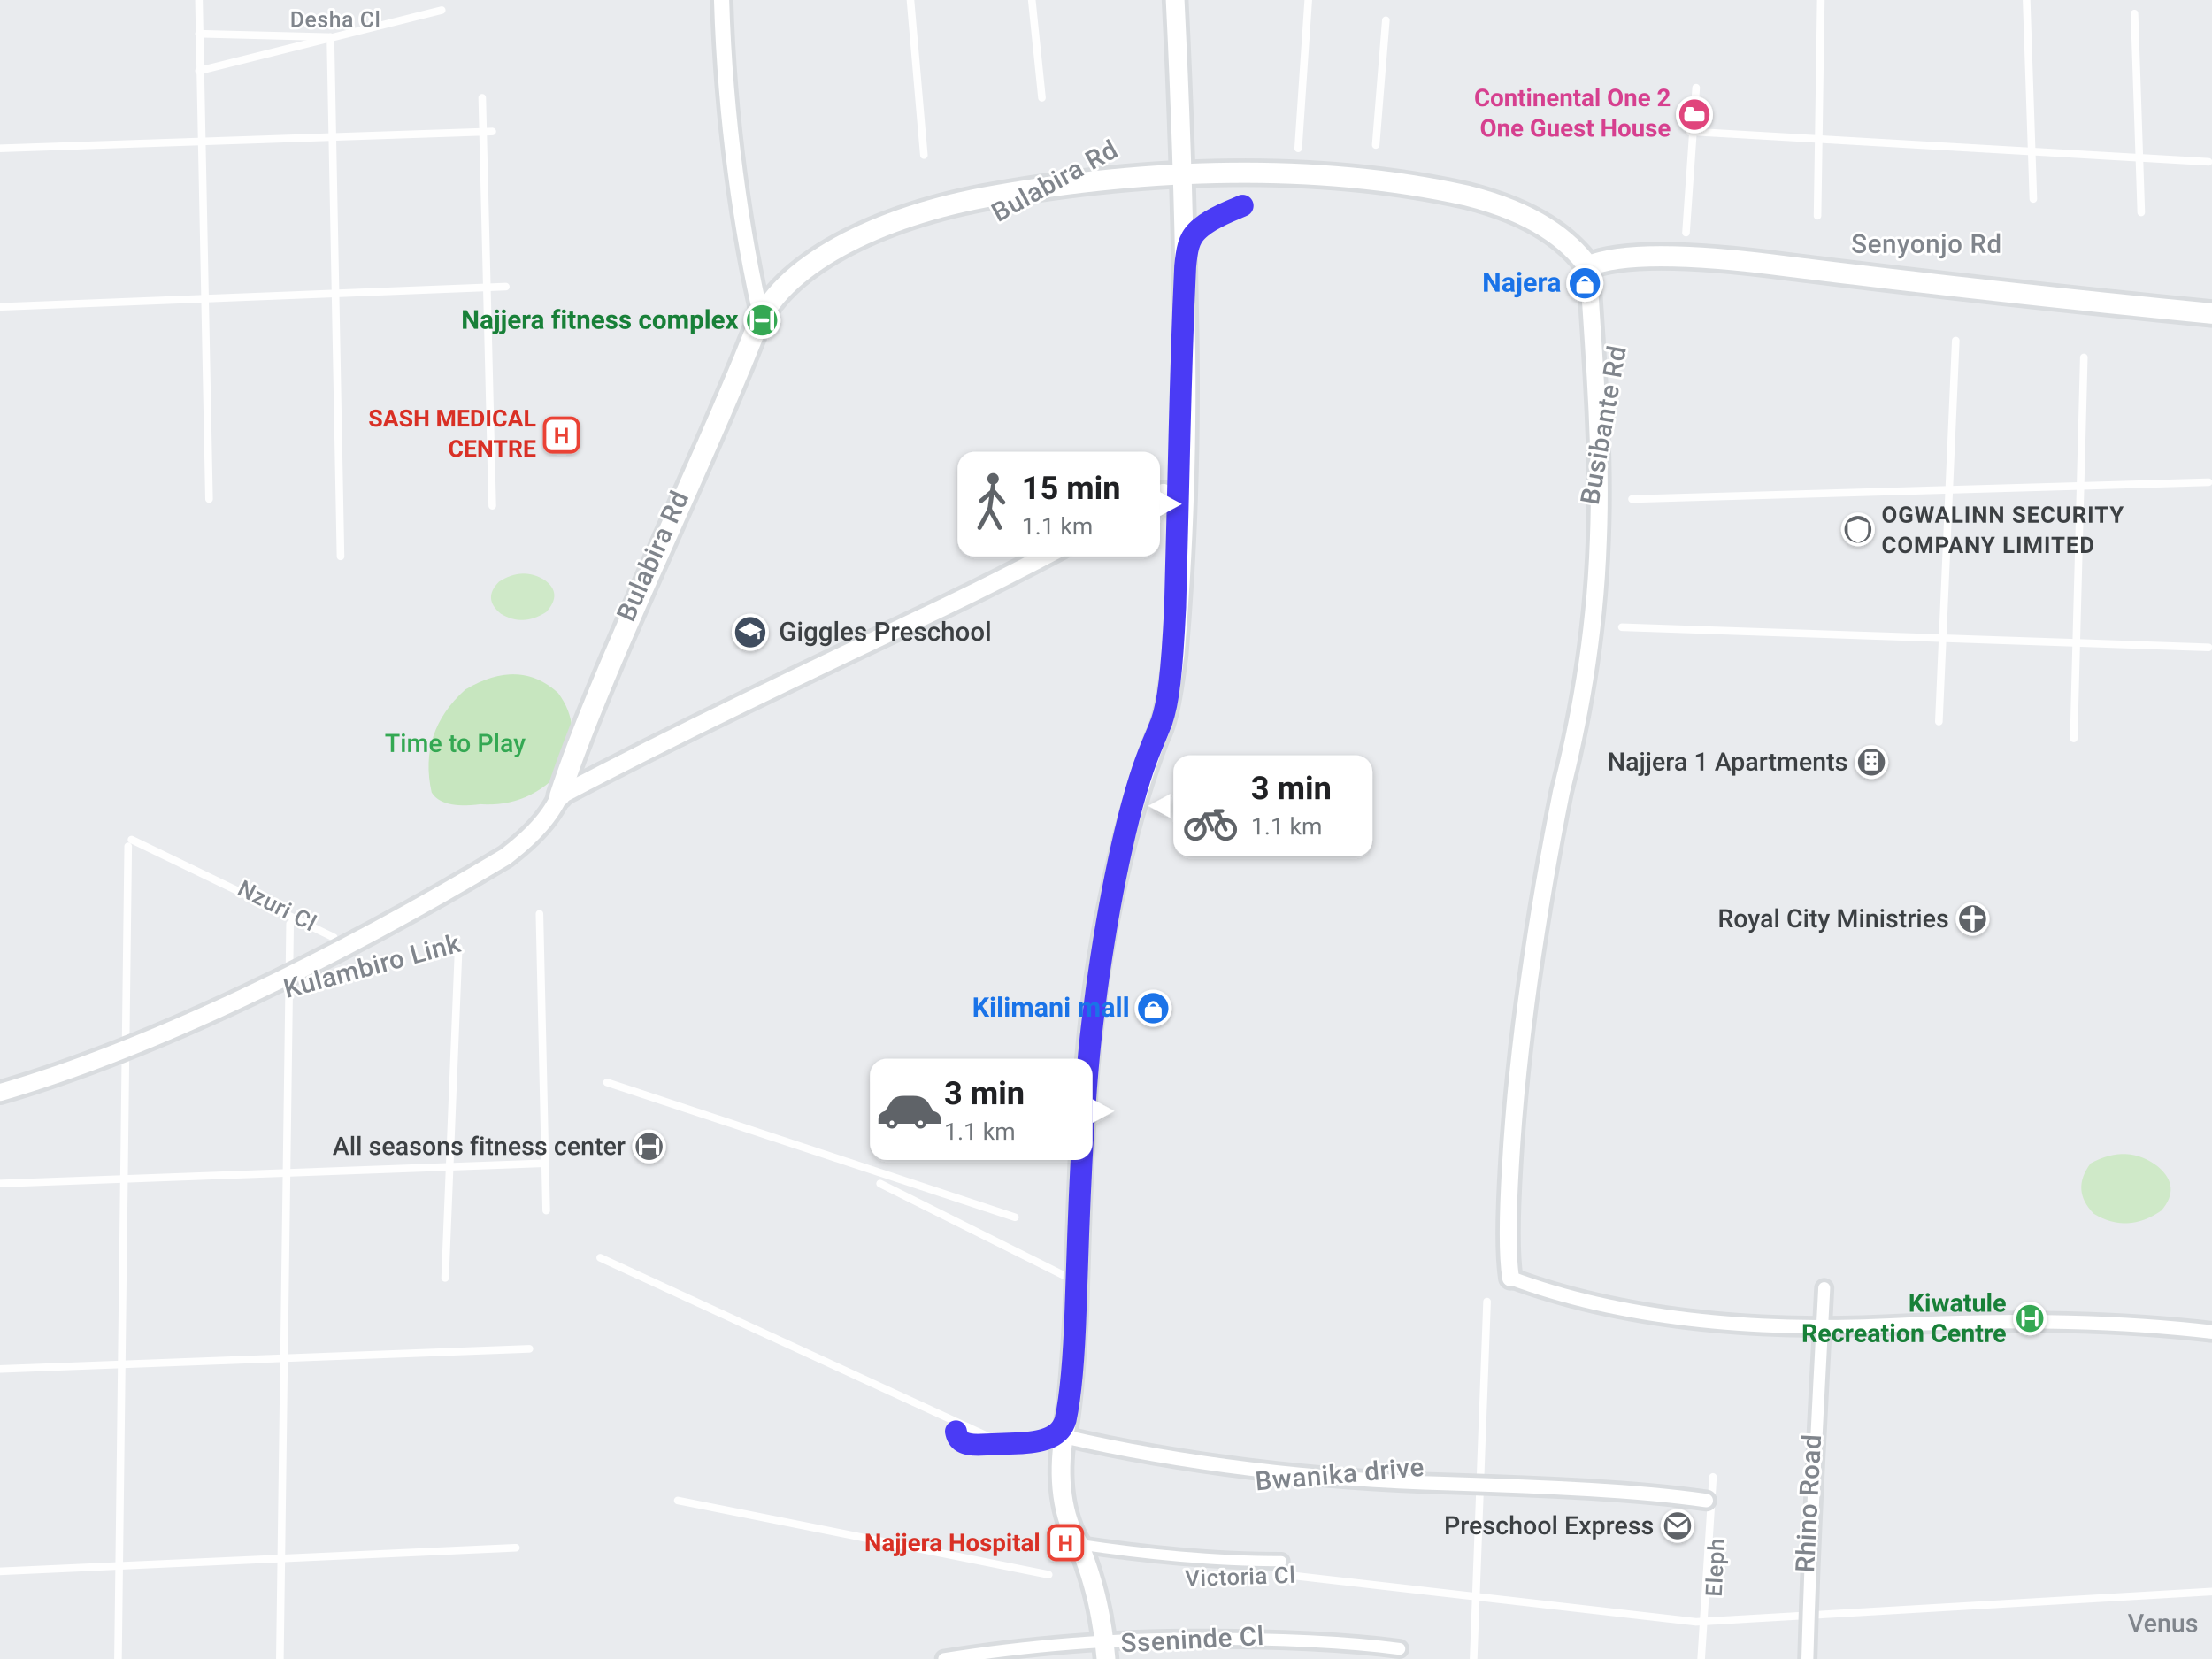
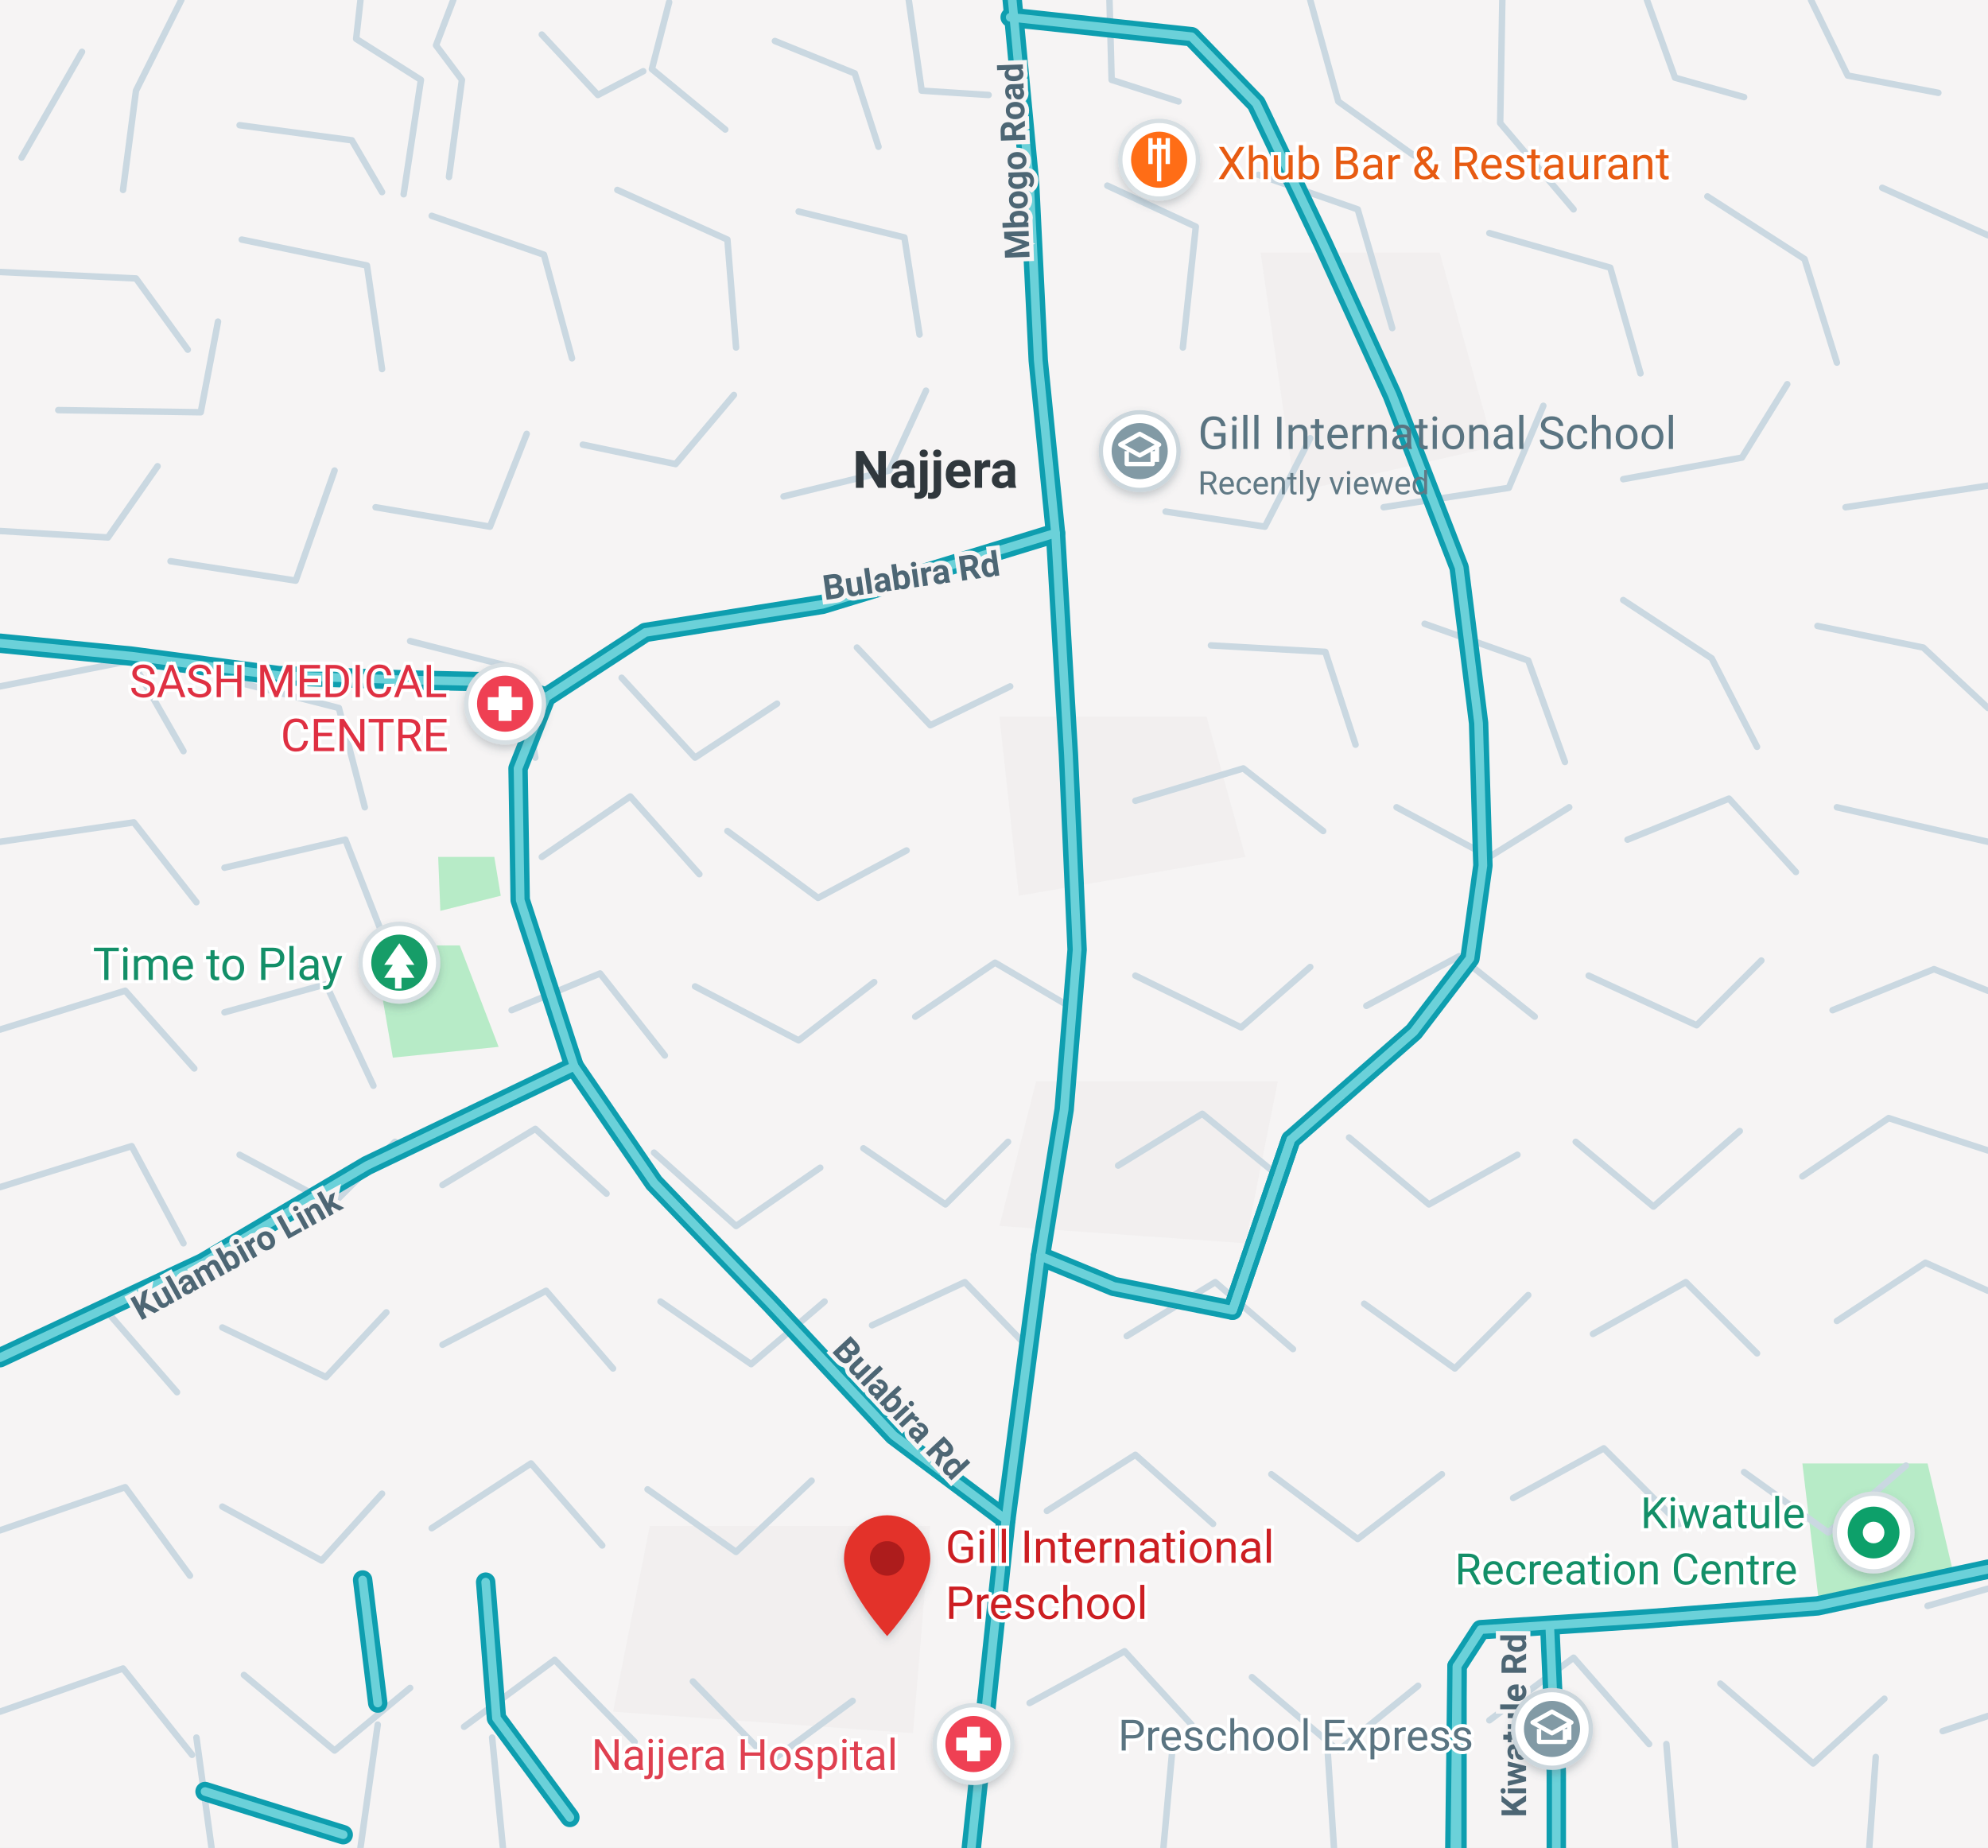
- <svg xmlns="http://www.w3.org/2000/svg" viewBox="0 0 1312 984" font-family="Roboto, 'Segoe UI', 'Helvetica Neue', 'DejaVu Sans', Arial, sans-serif">
+ <svg xmlns="http://www.w3.org/2000/svg" viewBox="0 0 921 856" font-family="Roboto, 'Segoe UI', Arial, sans-serif">
  <defs>
-     <filter id="bsh" x="-30%" y="-30%" width="160%" height="180%">
-       <feDropShadow dx="0" dy="1.6" stdDeviation="2.6" flood-color="#202124" flood-opacity="0.28" />
+     <filter id="shadow" x="-60%" y="-60%" width="220%" height="240%">
+       <feDropShadow dx="0" dy="2" stdDeviation="2" flood-color="#52636c" flood-opacity=".3" />
    </filter>
-     <filter id="psh" x="-60%" y="-60%" width="220%" height="220%">
-       <feDropShadow dx="0" dy="1" stdDeviation="1.4" flood-color="#202124" flood-opacity="0.3" />
-     </filter>
+     <g id="school">
+       <circle r="18" fill="#fff" stroke="#cbd6dc" stroke-width="2" />
+       <circle r="13" fill="#829aa5" />
+       <path d="m-9-3 9-5 9 5-9 5zm3 3v6h12V0M8-2v7" fill="none" stroke="#fff" stroke-width="2" stroke-linejoin="round" />
+     </g>
+     <g id="hospital">
+       <circle r="18" fill="#fff" stroke="#d7dfe3" stroke-width="2" />
+       <circle r="13" fill="#ef4053" />
+       <path d="M-3-8h6v5h5v6H3v5h-6V3h-5v-6h5z" fill="#fff" />
+     </g>
+     <g id="park">
+       <circle r="18" fill="#fff" stroke="#d7dfe3" stroke-width="2" />
+       <circle r="13" fill="#139d68" />
+       <path d="M0-9 7 1H3l4 6H1v5h-3V7h-5l4-6h-4z" fill="#fff" />
+     </g>
  </defs>
-   <rect width="1312" height="984" fill="#e9ebee" />
-   <path d="M256 470 Q248 434 276 409 Q308 390 331 411 Q346 431 334 456 Q314 479 285 477 Q262 480 256 470 Z" fill="#c7e6bf" />
-   <path d="M296 345 q14 -9 27 -1 q11 8 1 19 q-14 9 -27 1 q-11 -9 -1 -19 Z" fill="#cfe9c8" />
-   <path d="M1240 690 q22 -12 40 2 q14 12 2 26 q-20 14 -40 2 q-14 -14 -2 -30 Z" fill="#cfe9c8" />
-   <g stroke="#ffffff" stroke-width="4.5" fill="none" stroke-linecap="round" opacity="0.95">
-     <path d="M118 0 L124 296" />
-     <path d="M196 22 L202 330" />
-     <path d="M286 58 L292 300" />
-     <path d="M0 88 L292 78" />
-     <path d="M0 182 L300 170" />
-     <path d="M118 20 L196 22" />
-     <path d="M118 42 L262 6" />
-     <path d="M540 0 L548 92" />
-     <path d="M612 0 L618 58" />
-     <path d="M776 0 L770 88" />
-     <path d="M822 12 L816 86" />
-     <path d="M1006 52 L1000 138" />
-     <path d="M1080 0 L1078 128" />
-     <path d="M1202 0 L1206 118" />
-     <path d="M1266 8 L1270 126" />
-     <path d="M1002 78 L1310 96" />
-     <path d="M1160 202 L1150 428" />
-     <path d="M1236 212 L1230 438" />
-     <path d="M968 296 L1310 286" />
-     <path d="M962 372 L1310 384" />
-     <path d="M78 498 L198 556" />
-     <path d="M76 502 L70 984" />
-     <path d="M172 548 L166 984" />
-     <path d="M272 562 L264 758" />
-     <path d="M320 542 L324 718" />
-     <path d="M0 702 L322 690" />
-     <path d="M0 812 L314 800" />
-     <path d="M0 932 L306 918" />
-     <path d="M360 642 L602 722" />
-     <path d="M356 746 L586 852" />
-     <path d="M402 890 L622 934" />
-     <path d="M522 702 L642 762" />
-     <path d="M762 934 L1006 962 L1312 944" />
-     <path d="M882 772 L874 984" />
-     <path d="M1016 876 L1009 984" />
+   <rect width="921" height="856" fill="#f6f4f4" />
+   <g fill="#f0eeee" opacity=".75">
+     <path d="M463 332h96l18 65-105 18z" />
+     <path d="M480 501h112l-15 75-114-8z" />
+     <path d="M584 117h83l25 90-92 21z" />
+     <path d="M301 707h130l-8 96-139-10z" />
+   </g>
+   <g fill="#a8e9bb" opacity=".8">
+     <path d="M173 438h40l18 47-49 5z" />
+     <path d="M203 397h26l3 18-28 7z" />
+     <path d="M835 678h58l12 51-62 16z" />
+   </g>
+   <g fill="none" stroke="#cad8e1" stroke-width="3" stroke-linecap="round" stroke-linejoin="round">
+     <path d="M10 73 38 24M57 88 63 42 84 0M111 58 163 65 177 89M167 0l-2 18 30 19-8 53M210 0l-8 21 12 16-6 45M251 16l26 28 21-11M310 1l-8 31 34 28M359 19l37 15 11 34M421 0l6 42 31 2M514 0l1 37 31 10M607 0l13 47 35 25M696 0l-1 57 34 40M763 0l13 36 32 9M839 0l17 35 42 8" />
+     <path d="M0 126 63 129 87 162M27 190 93 191 101 149M112 111 170 123 177 171M200 100 252 118 265 166M286 88 337 111 341 161M370 98 419 110 426 155M513 86 554 105 548 161M583 81 629 97 645 152M690 108 746 124 760 173M791 91 836 120 851 168M872 87 921 109" />
+     <path d="M0 246 50 249 73 216M79 260 137 269 155 218M174 235 227 244 244 201M270 206 313 215 340 183M363 230 412 218 429 181M540 237 586 244 607 203M641 235 699 226 715 188M752 222 807 212 828 178M855 235 921 225" />
+     <path d="M0 318 61 306 85 348M102 314 157 328 169 374M190 297 241 310 248 351M288 314 322 351 360 326M397 300 431 336 468 318M561 299 614 302 628 345M660 289 708 306 725 353M752 278 793 305 814 346M842 290 891 300 921 328" />
+     <path d="M0 390 62 381 91 418M104 402 160 389 178 435M251 397 292 369 324 405M337 385 379 416 420 394M526 371 576 356 613 385M647 374 690 397 727 374M754 389 801 370 832 404M851 374 921 390" />
+     <path d="M0 477 58 459 90 495M104 469 151 456 173 503M237 468 278 451 308 489M322 457 370 482 405 455M424 471 461 446 495 466M526 452 575 476 607 448M633 466 676 443 711 471M736 452 786 475 816 445M849 468 896 449 921 459" />
+     <path d="M0 550 61 531 85 576M111 535 154 558 183 529M205 549 248 523 281 553M303 534 341 568 380 541M400 532 438 558 467 529M518 540 557 516 595 547M625 527 662 558 703 535M730 529 766 559 806 524M835 545 875 518 921 533" />
+     <path d="M0 630 49 607 82 645M103 615 151 638 179 608M205 623 253 598 284 634M306 603 348 632 382 603M404 614 447 594 477 625M522 619 563 594 599 625M632 604 674 634 708 600M738 618 781 594 814 627M851 612 892 585 921 598" />
+     <path d="M0 709 58 689 88 730M103 698 149 723 177 692M200 708 246 678 279 716M300 690 341 719 376 686M485 700 526 674 562 706M589 683 629 713 668 683M701 694 743 671 778 706M808 682 847 710 883 679M893 744l28-8" />
+     <path d="M0 793 57 773 89 813M113 776 155 811 190 782M215 800 257 769 294 807M321 779 357 816 395 788M477 789 521 765 552 799M580 777 620 811 657 781M690 797 729 768 764 808M797 780 840 817 873 787M900 802l21-7" />
+     <path d="M98 856l-7-51M167 856l8-57M233 856l-5-51M539 856l5-55M618 856l-3-46M776 856l-4-48M866 856l3-42" />
  </g>
  <g fill="none" stroke-linecap="round" stroke-linejoin="round">
-     <g stroke="#d9dcdf">
-       <path d="M332 472 C356 398 414 282 448 196 C462 158 520 128 590 116 C680 100 780 96 870 116 C910 126 930 142 942 158 C960 150 1000 150 1060 158 C1140 168 1230 178 1312 186" stroke-width="17" />
-       <path d="M452 190 C440 140 430 70 428 0" stroke-width="14" />
-       <path d="M0 648 C90 622 200 568 300 508 C318 494 326 484 332 472 C400 436 480 398 560 360 C610 336 650 314 690 292" stroke-width="15" />
-       <path d="M697 0 C700 60 702 120 703 180 C705 260 702 330 697 388 C693 420 690 430 686 438 C670 480 655 540 648 600 C641 660 640 720 638 780 C636 816 634 838 631 852 C627 876 630 900 640 916 C650 940 654 962 656 984" stroke-width="16" />
-       <path d="M942 158 C946 220 950 270 948 320 C946 380 936 430 926 470 C912 540 900 620 896 690 C894 724 894 744 896 758" stroke-width="15" />
-       <path d="M631 852 C700 868 780 878 860 880 C920 882 970 884 1012 890" stroke-width="13" />
-       <path d="M896 758 C960 782 1040 790 1120 786 C1200 782 1260 784 1312 790" stroke-width="13" />
-       <path d="M1082 764 C1078 840 1074 910 1072 984" stroke-width="12" />
-       <path d="M560 984 C610 976 660 972 710 972 C760 972 800 974 830 978" stroke-width="12" />
-       <path d="M640 916 C680 922 720 926 760 926" stroke-width="11" />
+     <g stroke="#0e9eaf" stroke-width="9">
+       <path d="M468-10 477 85 481 167 489 247 495 350 499 440 493 514 482 582 466 704 450 856" />
+       <path d="M468 8 552 17 582 48 613 113 645 183 676 263 685 335 687 401 681 444 655 478 598 528 571 607 516 596 482 582" />
+       <path d="M0 629 94 585 170 540 266 494 241 417 240 356 253 323 299 293 381 280 489 247" />
+       <path d="M253 323 232 316 188 315 129 313 61 304 0 298" />
+       <path d="M266 494 303 548 357 604 414 665 466 704" />
+       <path d="M95 830 159 850M225 733l5 63 34 46M168 732l7 57" />
+       <path d="M571 607 598 528" />
+       <path d="M674 856 675 772 686 755 763 750 842 744 921 727" />
+       <path d="M675 772 675 856M718 754 721 821 721 856" />
    </g>
-     <g stroke="#ffffff">
-       <path d="M332 472 C356 398 414 282 448 196 C462 158 520 128 590 116 C680 100 780 96 870 116 C910 126 930 142 942 158 C960 150 1000 150 1060 158 C1140 168 1230 178 1312 186" stroke-width="12" />
-       <path d="M452 190 C440 140 430 70 428 0" stroke-width="9" />
-       <path d="M0 648 C90 622 200 568 300 508 C318 494 326 484 332 472 C400 436 480 398 560 360 C610 336 650 314 690 292" stroke-width="10" />
-       <path d="M697 0 C700 60 702 120 703 180 C705 260 702 330 697 388 C693 420 690 430 686 438 C670 480 655 540 648 600 C641 660 640 720 638 780 C636 816 634 838 631 852 C627 876 630 900 640 916 C650 940 654 962 656 984" stroke-width="11" />
-       <path d="M942 158 C946 220 950 270 948 320 C946 380 936 430 926 470 C912 540 900 620 896 690 C894 724 894 744 896 758" stroke-width="10" />
-       <path d="M631 852 C700 868 780 878 860 880 C920 882 970 884 1012 890" stroke-width="8" />
-       <path d="M896 758 C960 782 1040 790 1120 786 C1200 782 1260 784 1312 790" stroke-width="8" />
-       <path d="M1082 764 C1078 840 1074 910 1072 984" stroke-width="7" />
-       <path d="M560 984 C610 976 660 972 710 972 C760 972 800 974 830 978" stroke-width="7" />
-       <path d="M640 916 C680 922 720 926 760 926" stroke-width="6" />
+     <g stroke="#6bd1d9" stroke-width="4">
+       <path d="M468-10 477 85 481 167 489 247 495 350 499 440 493 514 482 582 466 704 450 856" />
+       <path d="M468 8 552 17 582 48 613 113 645 183 676 263 685 335 687 401 681 444 655 478 598 528 571 607 516 596 482 582" />
+       <path d="M0 629 94 585 170 540 266 494 241 417 240 356 253 323 299 293 381 280 489 247" />
+       <path d="M253 323 232 316 188 315 129 313 61 304 0 298" />
+       <path d="M266 494 303 548 357 604 414 665 466 704" />
+       <path d="M95 830 159 850M225 733l5 63 34 46M168 732l7 57" />
+       <path d="M571 607 598 528" />
+       <path d="M674 856 675 772 686 755 763 750 842 744 921 727" />
+       <path d="M675 772 675 856M718 754 721 821 721 856" />
    </g>
  </g>
-   <path d="M737 122 C725 127 716 131 710 137 C705 142 704 148 703 158 C700 220 699 290 697 360 C695 400 693 416 689 428 C686 436 681 446 676 462 C664 500 654 556 648 606 C642 656 640 716 638 776 C637 806 635 828 632 842 C629 852 620 855 606 856 L580 857 C572 857 568 855 567 849" fill="none" stroke="#4a3bf5" stroke-width="13" stroke-linecap="round" stroke-linejoin="round" />
-   <g fill="#80858c" font-size="15.5" font-weight="500" letter-spacing="0.3" paint-order="stroke" stroke="#ffffff" stroke-width="3" stroke-linejoin="round">
-     <text x="592" y="132" transform="rotate(-29 592 132)">Bulabira Rd</text>
-     <text x="392" y="332" transform="rotate(-66 392 332)" text-anchor="middle">Bulabira Rd</text>
-     <text x="1098" y="150">Senyonjo Rd</text>
-     <text x="170" y="592" transform="rotate(-15 170 592)">Kulambiro Link</text>
-     <text x="140" y="530" transform="rotate(27 140 530)" font-size="13.5">Nzuri Cl</text>
-     <text x="948" y="300" transform="rotate(-80 948 300)">Busibante Rd</text>
-     <text x="745" y="884" transform="rotate(-5 745 884)">Bwanika drive</text>
-     <text x="665" y="980" transform="rotate(-3 665 980)">Sseninde Cl</text>
-     <text x="703" y="941" transform="rotate(-2 703 941)" font-size="13.5">Victoria Cl</text>
-     <text x="1078" y="892" transform="rotate(-87 1078 892)" text-anchor="middle">Rhino Road</text>
-     <text x="1022" y="930" transform="rotate(-87 1022 930)" text-anchor="middle" font-size="13.5">Eleph</text>
-     <text x="172" y="16" font-size="13">Desha Cl</text>
+   <g fill="#4d6674" font-size="16" font-weight="600" paint-order="stroke" stroke="#f6f4f4" stroke-width="4">
+     <text x="477" y="120" transform="rotate(-92 477 120)">Mbogo Road</text>
+     <text x="382" y="278" transform="rotate(-8 382 278)">Bulabira Rd</text>
+     <text x="65" y="612" transform="rotate(-29 65 612)">Kulambiro Link</text>
+     <text x="385" y="626" transform="rotate(47 385 626)">Bulabira Rd</text>
+     <text x="707" y="842" transform="rotate(-90 707 842)">Kiwatule Rd</text>
  </g>
-   <g filter="url(#psh)">
-     <circle cx="452" cy="190" r="10" fill="#34a853" stroke="#fff" stroke-width="2" />
-     <g stroke="#fff" stroke-width="2.4" stroke-linecap="round">
-       <line x1="446" y1="185" x2="446" y2="195" />
-       <line x1="458" y1="185" x2="458" y2="195" />
-       <line x1="449" y1="190" x2="455" y2="190" />
-     </g>
+   <text x="395" y="226" font-size="24" font-weight="600" fill="#30383d">Najjera</text>
+   <g filter="url(#shadow)">
+     <use href="#school" x="528" y="209" />
  </g>
-   <text x="438" y="195" text-anchor="end" font-size="15.5" font-weight="600" fill="#188038">Najjera fitness complex</text>
-   <g filter="url(#psh)">
-     <rect x="323" y="248" width="20" height="20" rx="4.5" fill="#fff" stroke="#ea4335" stroke-width="2" />
-     <text x="333" y="263" text-anchor="middle" font-size="13" font-weight="700" fill="#ea4335">H</text>
+   <text x="555" y="208" font-size="21" fill="#5a7481">Gill International School</text>
+   <text x="555" y="229" font-size="15" fill="#607985">Recently viewed</text>
+   <g filter="url(#shadow)">
+     <circle cx="537" cy="74" r="18" fill="#fff" stroke="#d7dfe3" stroke-width="2" />
+     <circle cx="537" cy="74" r="13" fill="#ff6d19" />
+     <path d="M533 64v12m4-12v12m4-12v12M533 68h8M537 76v8" stroke="#fff" stroke-width="2" />
  </g>
-   <text x="318" y="253" text-anchor="end" font-size="14" font-weight="700" fill="#d93025">SASH MEDICAL</text>
-   <text x="318" y="271" text-anchor="end" font-size="14" font-weight="700" fill="#d93025">CENTRE</text>
-   <g filter="url(#psh)">
-     <circle cx="445" cy="375" r="10" fill="#3f4d5f" stroke="#fff" stroke-width="2" />
-     <path d="M438 373.5 L445 369.5 L452 373.5 L445 377.5 Z" fill="#fff" />
-     <line x1="450" y1="375" x2="450" y2="379" stroke="#fff" stroke-width="1.4" />
+   <text x="564" y="83" font-size="21" fill="#e75b12" paint-order="stroke" stroke="#fff" stroke-width="3">Xhub Bar &amp; Restaurant</text>
+   <g filter="url(#shadow)">
+     <use href="#hospital" x="234" y="326" />
  </g>
-   <text x="462" y="380" font-size="15.5" font-weight="500" fill="#3c4043">Giggles Preschool</text>
-   <text x="270" y="446" text-anchor="middle" font-size="15" font-weight="500" fill="#34a853">Time to Play</text>
-   <g filter="url(#psh)">
-     <circle cx="385" cy="680" r="9" fill="#5f6368" stroke="#fff" stroke-width="2" />
-     <g stroke="#fff" stroke-width="2.2" stroke-linecap="round">
-       <line x1="380" y1="676" x2="380" y2="684" />
-       <line x1="390" y1="676" x2="390" y2="684" />
-       <line x1="382" y1="680" x2="388" y2="680" />
-     </g>
+   <text x="60" y="323" font-size="21" fill="#df3042" paint-order="stroke" stroke="#fff" stroke-width="3">SASH MEDICAL</text>
+   <text x="130" y="348" font-size="21" fill="#df3042" paint-order="stroke" stroke="#fff" stroke-width="3">CENTRE</text>
+   <g filter="url(#shadow)">
+     <use href="#park" x="185" y="446" />
  </g>
-   <text x="371" y="685" text-anchor="end" font-size="15" font-weight="500" fill="#3c4043">All seasons fitness center</text>
-   <g filter="url(#psh)">
-     <circle cx="684" cy="598" r="10" fill="#1a73e8" stroke="#fff" stroke-width="2" />
-     <rect x="679" y="597" width="10" height="7" rx="1.6" fill="#fff" />
-     <path d="M681 597 q3 -5 6 0" fill="none" stroke="#fff" stroke-width="1.6" />
+   <text x="43" y="454" font-size="21" fill="#138f68" paint-order="stroke" stroke="#fff" stroke-width="3">Time to Play</text>
+   <g filter="url(#shadow)">
+     <use href="#hospital" x="451" y="808" />
  </g>
-   <text x="670" y="603" text-anchor="end" font-size="16" font-weight="600" fill="#1a73e8">Kilimani mall</text>
-   <g filter="url(#psh)">
-     <circle cx="940" cy="168" r="10" fill="#1a73e8" stroke="#fff" stroke-width="2" />
-     <rect x="935" y="167" width="10" height="7" rx="1.6" fill="#fff" />
-     <path d="M937 167 q3 -5 6 0" fill="none" stroke="#fff" stroke-width="1.6" />
+   <text x="274" y="820" font-size="20" fill="#df4050" paint-order="stroke" stroke="#fff" stroke-width="3">Najjera Hospital</text>
+   <g filter="url(#shadow)">
+     <use href="#school" x="719" y="801" />
  </g>
-   <text x="926" y="173" text-anchor="end" font-size="16" font-weight="600" fill="#1a73e8">Najera</text>
-   <g filter="url(#psh)">
-     <circle cx="1110" cy="452" r="9" fill="#5f6368" stroke="#fff" stroke-width="2" />
-     <rect x="1106" y="446" width="8" height="11" rx="1" fill="#fff" />
-     <g fill="#5f6368">
-       <circle cx="1108" cy="449" r="0.9" />
-       <circle cx="1112" cy="449" r="0.9" />
-       <circle cx="1108" cy="453" r="0.9" />
-       <circle cx="1112" cy="453" r="0.9" />
-     </g>
+   <text x="518" y="811" font-size="20" fill="#5a7481" paint-order="stroke" stroke="#fff" stroke-width="3">Preschool Express</text>
+   <g filter="url(#shadow)">
+     <circle cx="868" cy="710" r="18" fill="#fff" stroke="#d7dfe3" stroke-width="2" />
+     <circle cx="868" cy="710" r="12" fill="#11a06b" />
+     <circle cx="868" cy="710" r="5" fill="#fff" />
  </g>
-   <text x="1096" y="457" text-anchor="end" font-size="15" font-weight="500" fill="#3c4043">Najjera 1 Apartments</text>
-   <g filter="url(#psh)">
-     <circle cx="1170" cy="545" r="9" fill="#5f6368" stroke="#fff" stroke-width="2" />
-     <g stroke="#fff" stroke-width="2.4" stroke-linecap="round">
-       <line x1="1170" y1="539" x2="1170" y2="551" />
-       <line x1="1165" y1="544" x2="1175" y2="544" />
-     </g>
+   <text x="760" y="708" font-size="20" fill="#138f68" paint-order="stroke" stroke="#fff" stroke-width="3">Kiwatule</text>
+   <text x="674" y="734" font-size="20" fill="#138f68" paint-order="stroke" stroke="#fff" stroke-width="3">Recreation Centre</text>
+   <g transform="translate(411 724)" filter="url(#shadow)">
+     <path d="M0 34S-20 12-20-2a20 20 0 1 1 40 0C20 12 0 34 0 34z" fill="#e3312a" />
+     <circle cy="-2" r="8" fill="#ad1e1b" />
  </g>
-   <text x="1156" y="550" text-anchor="end" font-size="15" font-weight="500" fill="#3c4043">Royal City Ministries</text>
-   <g filter="url(#psh)">
-     <circle cx="1102" cy="314" r="9" fill="#5f6368" stroke="#fff" stroke-width="2" />
-     <path d="M1102 308 L1108 310 L1108 315 Q1108 320 1102 322 Q1096 320 1096 315 L1096 310 Z" fill="#fff" />
-   </g>
-   <text x="1116" y="310" font-size="13.5" font-weight="700" letter-spacing="0.5" fill="#3c4043">OGWALINN SECURITY</text>
-   <text x="1116" y="328" font-size="13.5" font-weight="700" letter-spacing="0.5" fill="#3c4043">COMPANY LIMITED</text>
-   <g filter="url(#psh)">
-     <circle cx="1005" cy="68" r="10" fill="#e0447c" stroke="#fff" stroke-width="2" />
-     <rect x="999" y="66" width="12" height="6" rx="1.4" fill="#fff" />
-     <rect x="1000" y="63.5" width="4.5" height="3.5" rx="1" fill="#fff" />
-   </g>
-   <text x="991" y="63" text-anchor="end" font-size="14.5" font-weight="600" fill="#d6408f">Continental One 2</text>
-   <text x="991" y="81" text-anchor="end" font-size="14.5" font-weight="600" fill="#d6408f">One Guest House</text>
-   <g filter="url(#psh)">
-     <circle cx="1204" cy="782" r="9" fill="#34a853" stroke="#fff" stroke-width="2" />
-     <g stroke="#fff" stroke-width="2" stroke-linecap="round">
-       <line x1="1200" y1="778" x2="1200" y2="786" />
-       <line x1="1208" y1="778" x2="1208" y2="786" />
-       <line x1="1202" y1="782" x2="1206" y2="782" />
-     </g>
-   </g>
-   <text x="1190" y="778" text-anchor="end" font-size="15" font-weight="600" fill="#188038">Kiwatule</text>
-   <text x="1190" y="796" text-anchor="end" font-size="15" font-weight="600" fill="#188038">Recreation Centre</text>
-   <g filter="url(#psh)">
-     <rect x="622" y="905" width="20" height="20" rx="4.5" fill="#fff" stroke="#ea4335" stroke-width="2" />
-     <text x="632" y="920" text-anchor="middle" font-size="13" font-weight="700" fill="#ea4335">H</text>
-   </g>
-   <text x="617" y="920" text-anchor="end" font-size="14.5" font-weight="700" fill="#d93025">Najjera Hospital</text>
-   <g filter="url(#psh)">
-     <circle cx="995" cy="905" r="9" fill="#5f6368" stroke="#fff" stroke-width="2" />
-     <rect x="989" y="900" width="12" height="9" rx="1.4" fill="#fff" />
-     <path d="M989 901 L995 905.5 L1001 901" fill="none" stroke="#5f6368" stroke-width="1.4" />
-   </g>
-   <text x="981" y="910" text-anchor="end" font-size="15" font-weight="500" fill="#3c4043">Preschool Express</text>
-   <text x="1262" y="968" font-size="15" font-weight="500" fill="#80858c">Venus</text>
-   <g filter="url(#bsh)">
-     <path d="M688 292 L701 299 L688 306 Z" fill="#ffffff" />
-     <rect x="568" y="268" width="120" height="62" rx="10" fill="#ffffff" />
-   </g>
-   <g stroke="#5f6368" stroke-width="2.6" stroke-linecap="round" fill="none">
-     <circle cx="589" cy="284" r="3.4" fill="#5f6368" stroke="none" />
-     <line x1="589" y1="288" x2="587" y2="302" />
-     <line x1="589" y1="291" x2="582" y2="297" />
-     <line x1="589" y1="291" x2="595" y2="298" />
-     <line x1="587" y1="302" x2="581" y2="313" />
-     <line x1="587" y1="302" x2="593" y2="313" />
-   </g>
-   <text x="606" y="296" font-size="19" font-weight="600" fill="#202124">15 min</text>
-   <text x="606" y="317" font-size="14" fill="#70757a">1.1 km</text>
-   <g filter="url(#bsh)">
-     <path d="M694 471 L681 478 L694 485 Z" fill="#ffffff" />
-     <rect x="696" y="448" width="118" height="60" rx="10" fill="#ffffff" />
-   </g>
-   <g stroke="#5f6368" stroke-width="2.2" fill="none" stroke-linecap="round">
-     <circle cx="709" cy="492" r="5.6" />
-     <circle cx="727" cy="492" r="5.6" />
-     <path d="M709 492 L715 483 L723 483 L727 492 M715 483 L719 492 M721 481 L725 481" />
-   </g>
-   <text x="742" y="474" font-size="19" font-weight="600" fill="#202124">3 min</text>
-   <text x="742" y="495" font-size="14" fill="#70757a">1.1 km</text>
-   <g filter="url(#bsh)">
-     <path d="M648 652 L661 659 L648 666 Z" fill="#ffffff" />
-     <rect x="516" y="628" width="132" height="60" rx="10" fill="#ffffff" />
-   </g>
-   <g fill="#5f6368">
-     <path d="M521 664 q0 -4 4 -5 l3.5 -5.5 q2 -3.5 7.5 -3.5 h6 q5.5 0 8.5 4 l3 5 q4.5 1 4.5 5 v2.5 h-37 z" />
-     <circle cx="529" cy="666" r="3.4" />
-     <circle cx="546" cy="666" r="3.4" />
-   </g>
-   <circle cx="529" cy="666" r="1.4" fill="#fff" />
-   <circle cx="546" cy="666" r="1.4" fill="#fff" />
-   <text x="560" y="655" font-size="19" font-weight="600" fill="#202124">3 min</text>
-   <text x="560" y="676" font-size="14" fill="#70757a">1.1 km</text>
+   <text x="438" y="724" font-size="21" fill="#cc1e22" paint-order="stroke" stroke="#fff" stroke-width="3">Gill International</text>
+   <text x="438" y="750" font-size="21" fill="#cc1e22" paint-order="stroke" stroke="#fff" stroke-width="3">Preschool</text>
</svg>
